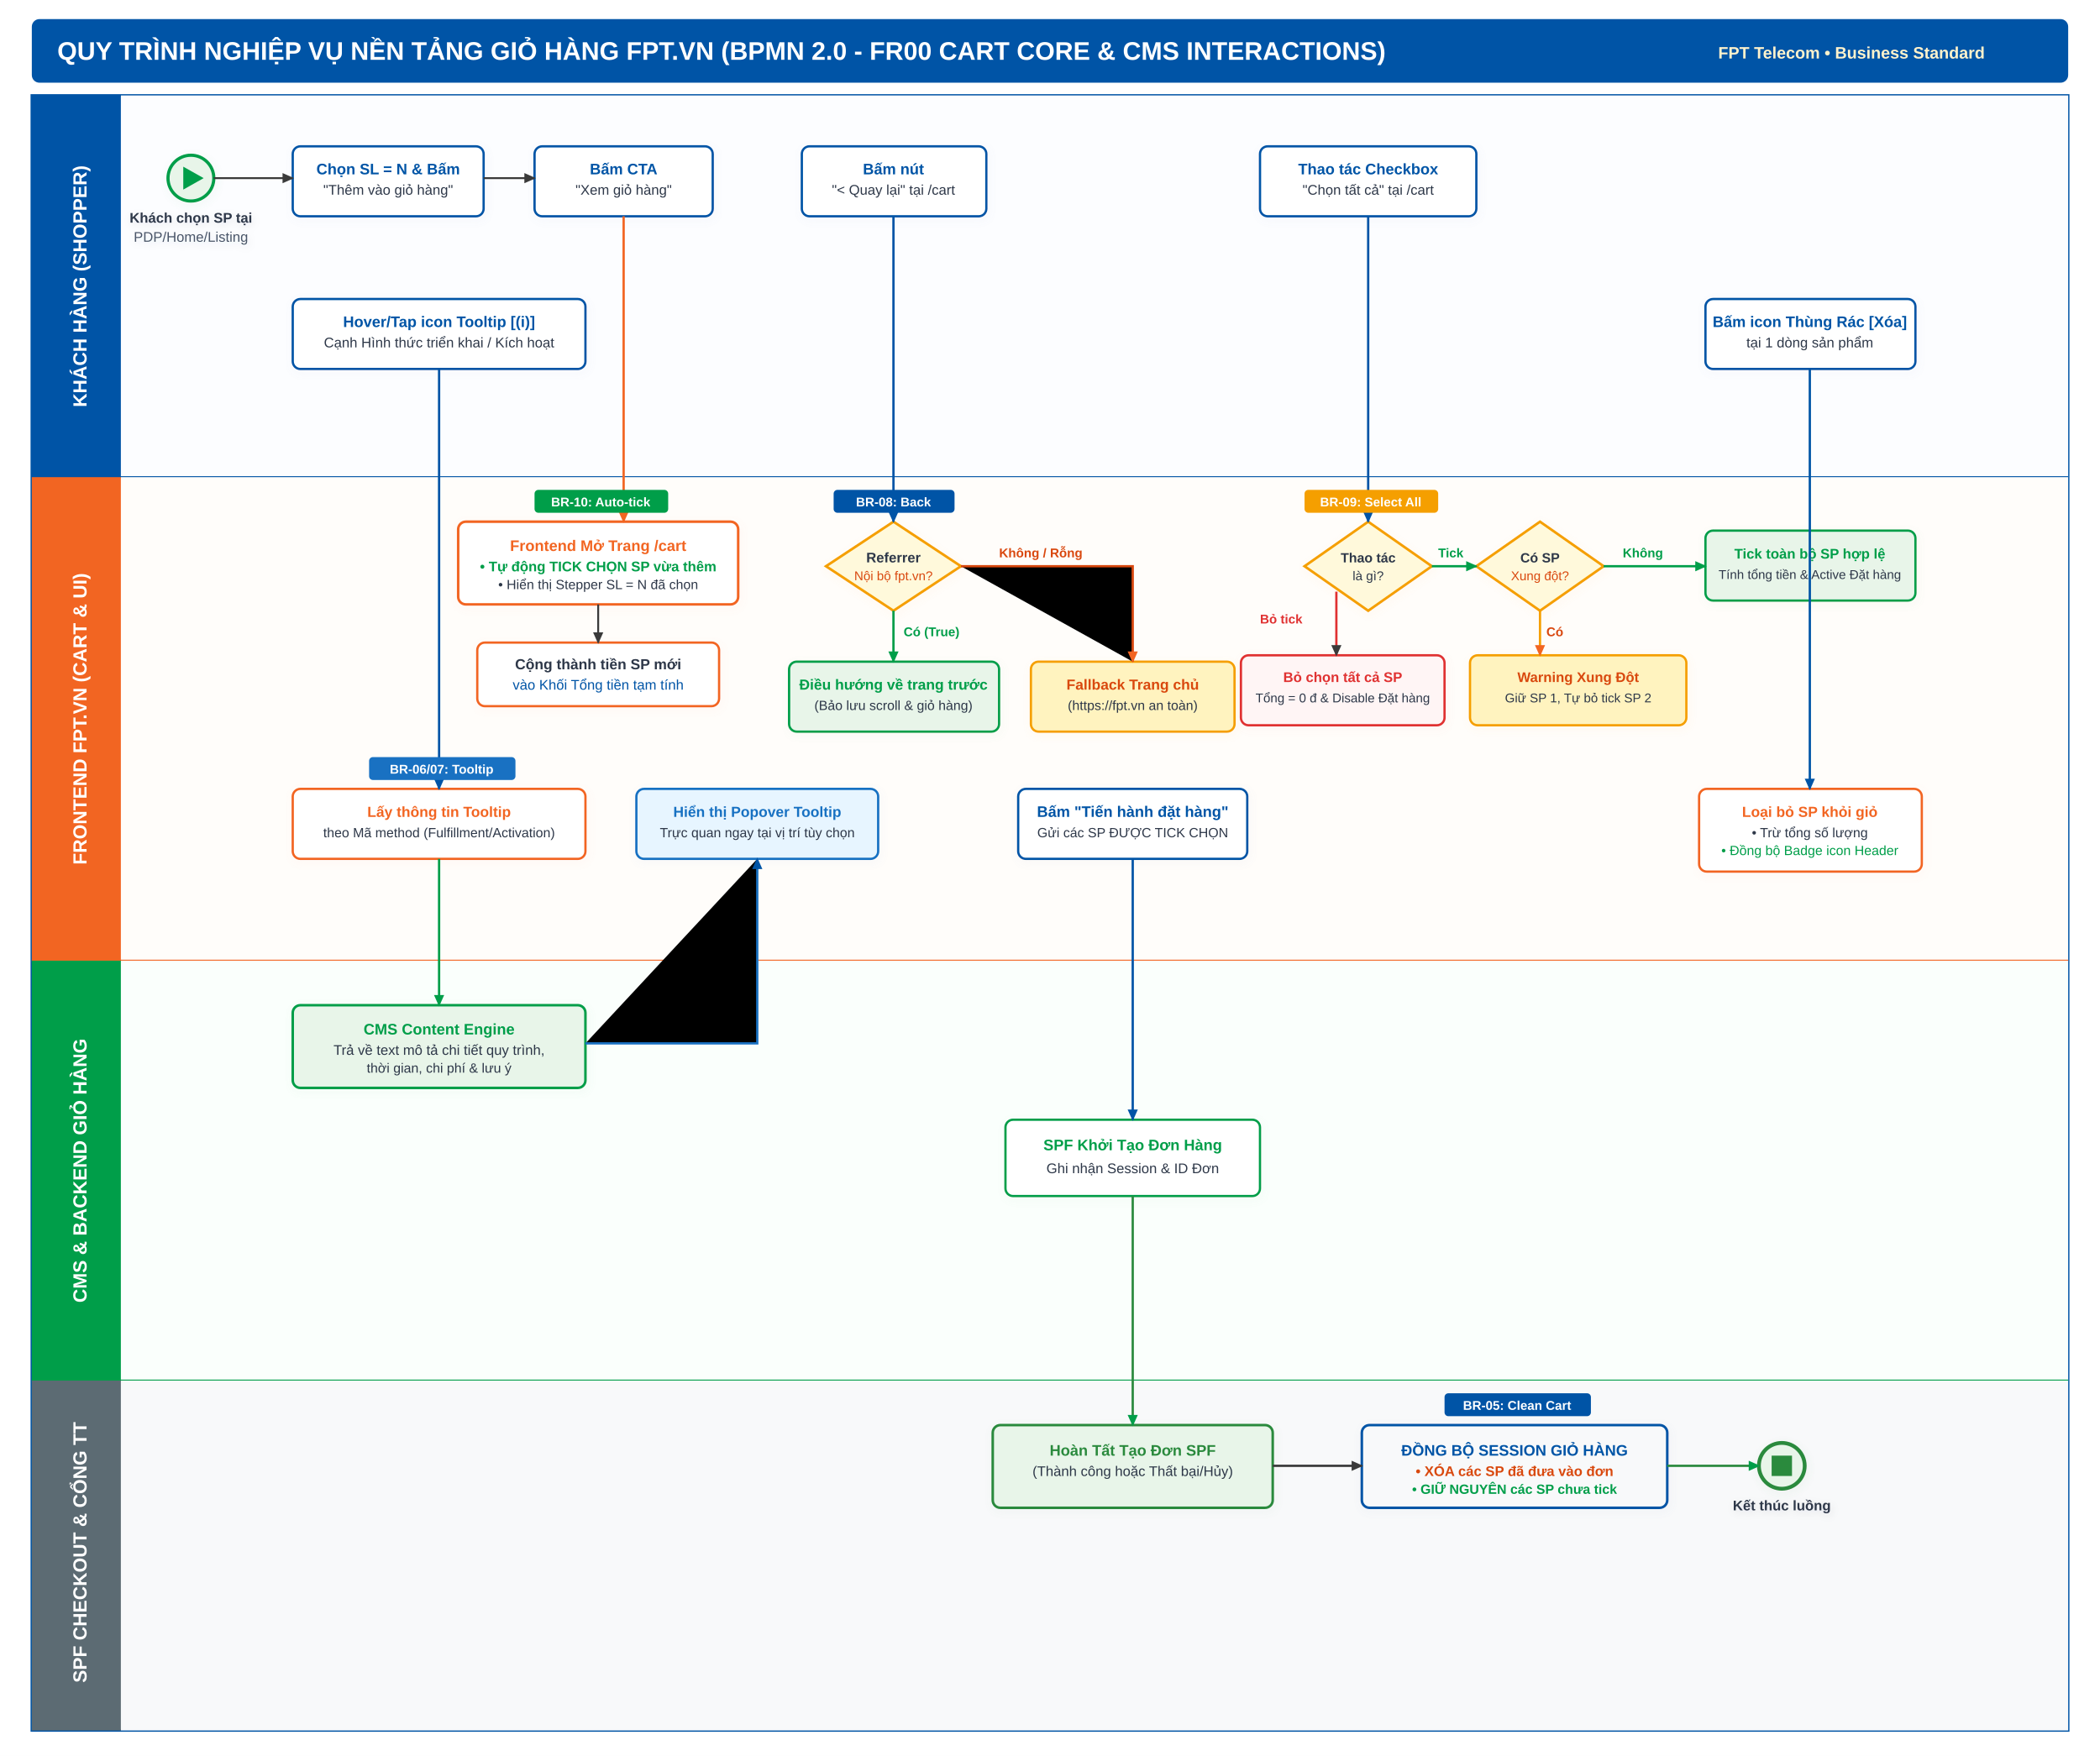
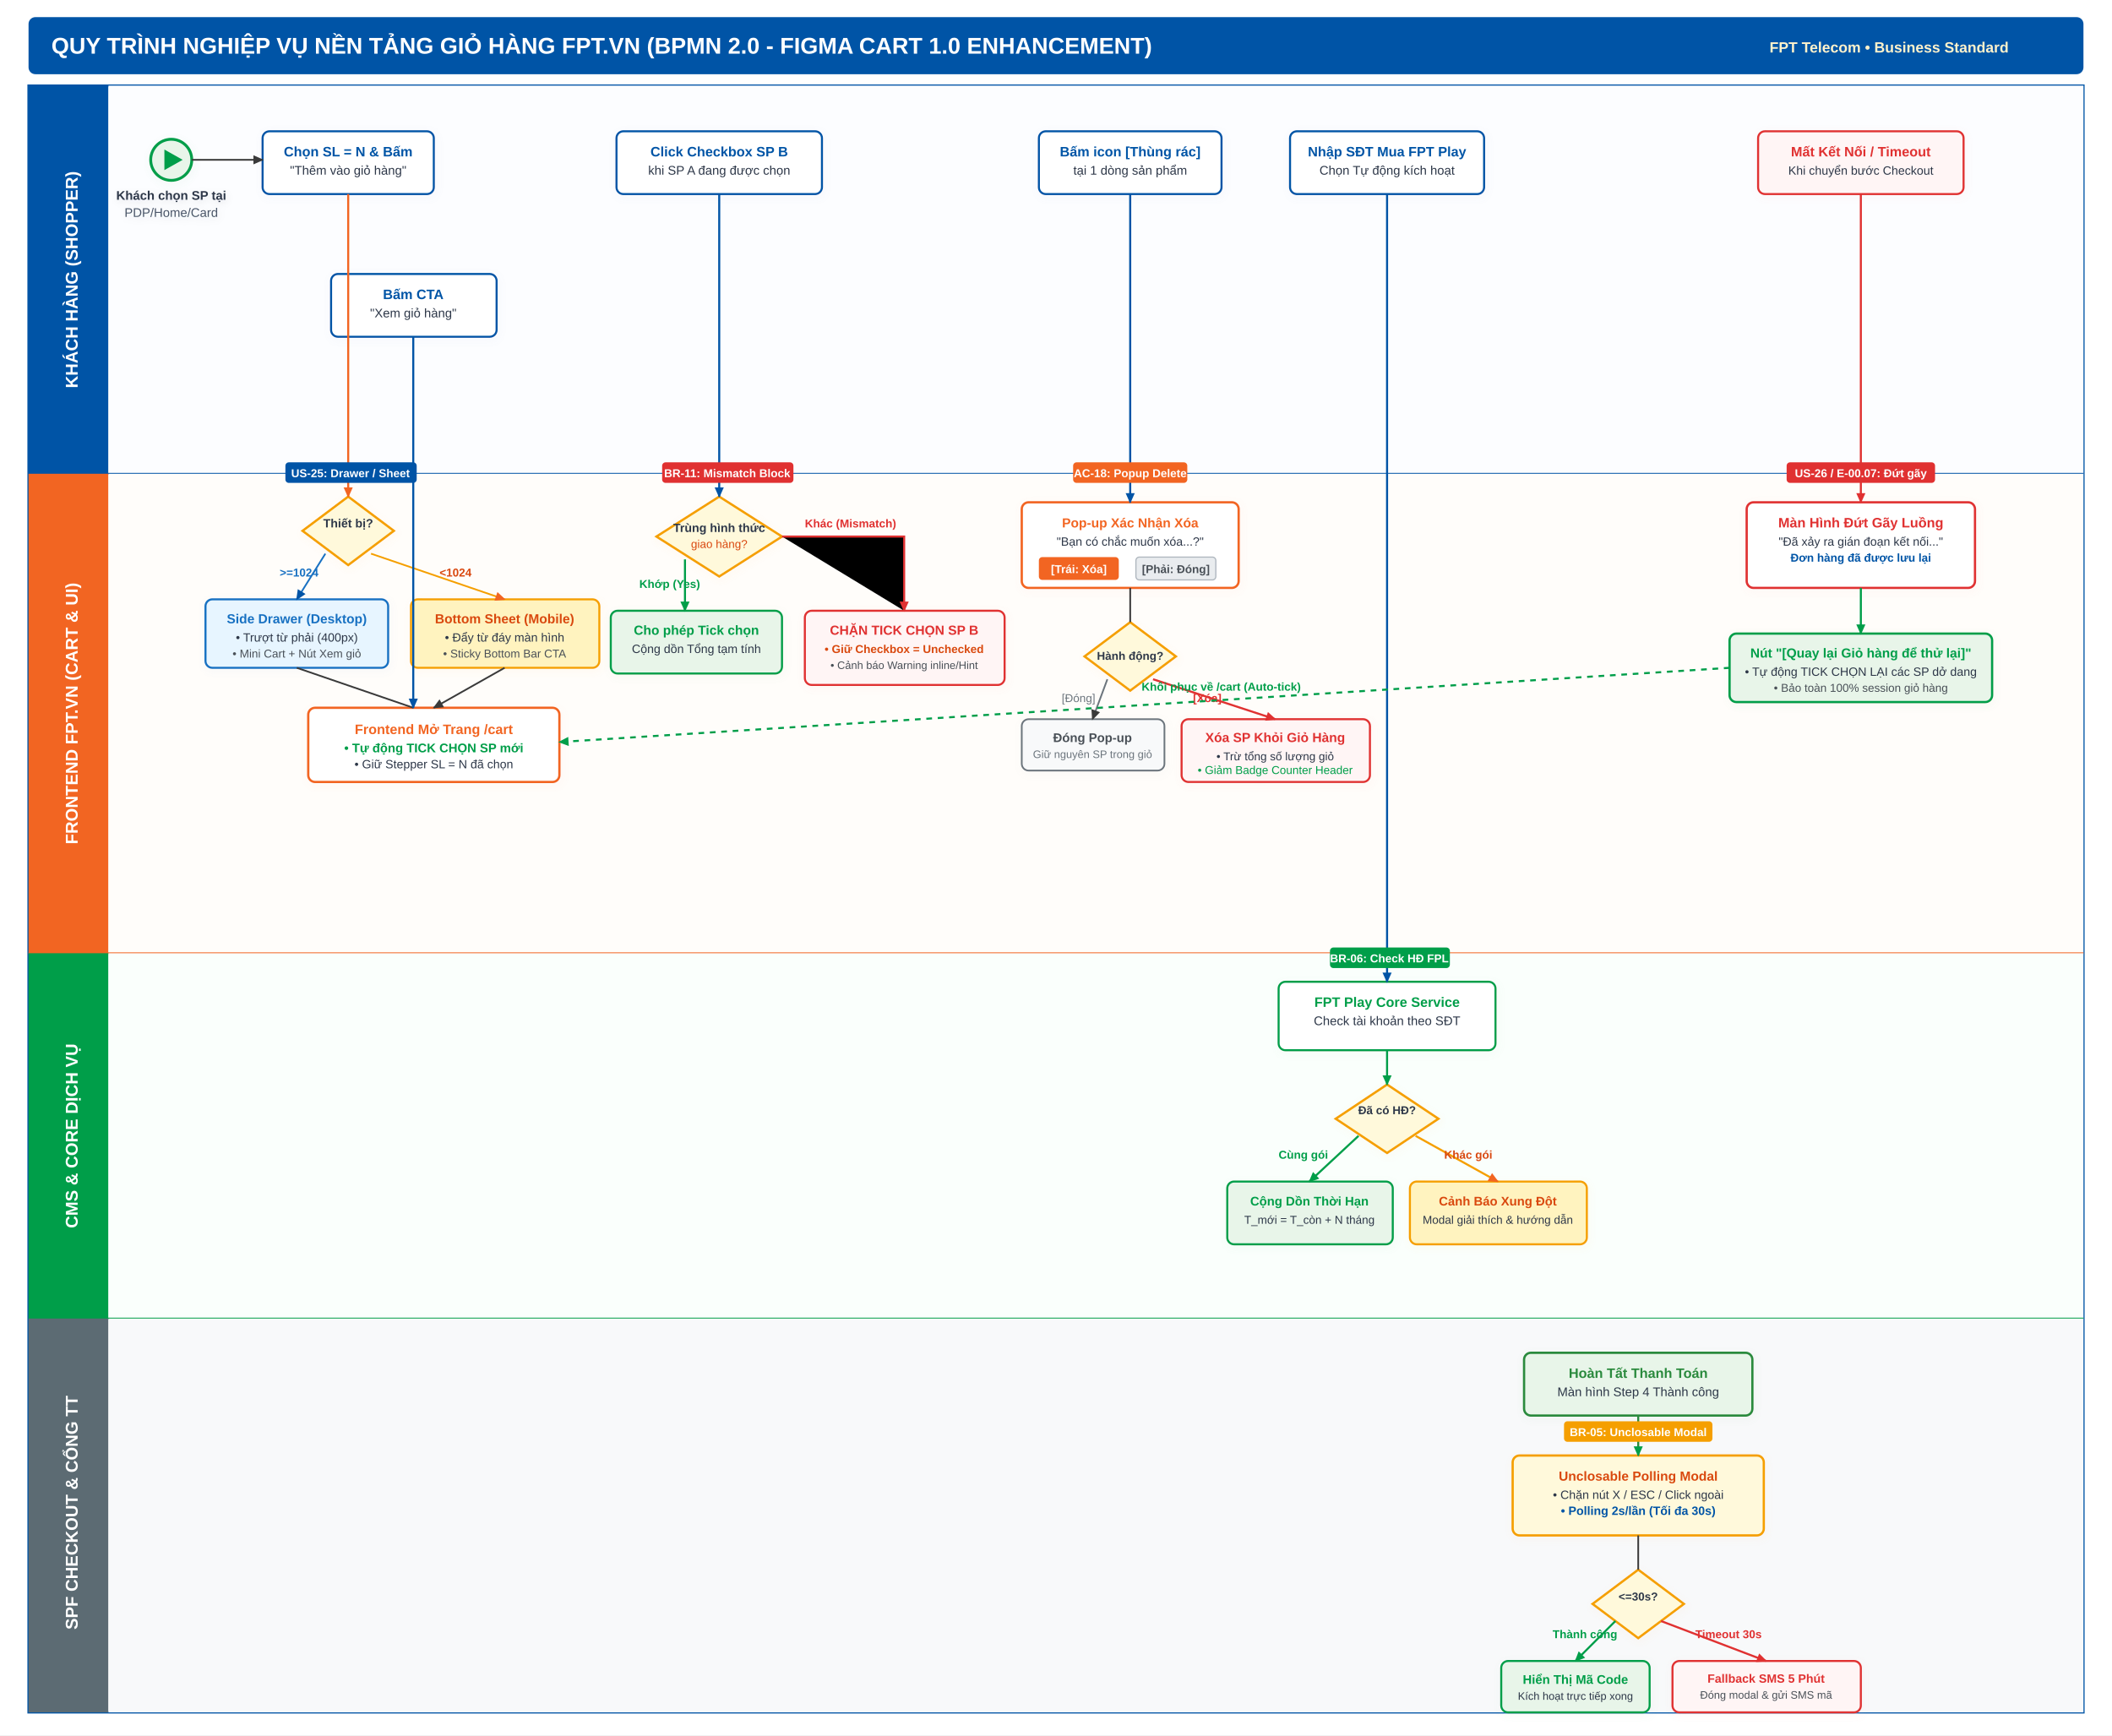
- <svg xmlns="http://www.w3.org/2000/svg" width="1650" height="1380" viewBox="0 0 1650 1380" font-family="'Segoe UI', Arial, Helvetica, sans-serif">
-   <rect width="1650" height="1380" fill="#ffffff" />
+ <svg xmlns="http://www.w3.org/2000/svg" width="1850" height="1520" viewBox="0 0 1850 1520" font-family="'Segoe UI', Arial, Helvetica, sans-serif">
+   <rect width="1850" height="1520" fill="#ffffff" />
  <defs>
    <marker id="arr" markerWidth="10" markerHeight="10" refX="8" refY="4" orient="auto" markerUnits="userSpaceOnUse">
      <path d="M0,0 L9,4 L0,8 Z" fill="#3a3a3a" />
    </marker>
    <marker id="arr-blue" markerWidth="10" markerHeight="10" refX="8" refY="4" orient="auto" markerUnits="userSpaceOnUse">
      <path d="M0,0 L9,4 L0,8 Z" fill="#0054A6" />
    </marker>
    <marker id="arr-orange" markerWidth="10" markerHeight="10" refX="8" refY="4" orient="auto" markerUnits="userSpaceOnUse">
      <path d="M0,0 L9,4 L0,8 Z" fill="#F26522" />
    </marker>
    <marker id="arr-green" markerWidth="10" markerHeight="10" refX="8" refY="4" orient="auto" markerUnits="userSpaceOnUse">
      <path d="M0,0 L9,4 L0,8 Z" fill="#009E49" />
+     </marker>
+     <marker id="arr-red" markerWidth="10" markerHeight="10" refX="8" refY="4" orient="auto" markerUnits="userSpaceOnUse">
+       <path d="M0,0 L9,4 L0,8 Z" fill="#e03131" />
    </marker>
    <filter id="shadow" x="-5%" y="-5%" width="110%" height="115%" filterUnits="userSpaceOnUse">
      <feGaussianBlur stdDeviation="3" result="blur" />
      <feOffset dx="1" dy="2" />
      <feComponentTransfer>
        <feFuncA type="linear" slope="0.1" />
      </feComponentTransfer>
      <feMerge>
        <feMergeNode />
        <feMergeNode in="SourceGraphic" />
      </feMerge>
    </filter>
  </defs>
-   <rect x="25" y="15" width="1600" height="50" rx="6" fill="#0054A6" />
-   <text x="45" y="47" font-size="20" font-weight="bold" fill="#ffffff">QUY TRÌNH NGHIỆP VỤ NỀN TẢNG GIỎ HÀNG FPT.VN (BPMN 2.0 - FR00 CART CORE &amp; CMS INTERACTIONS)</text>
-   <text x="1350" y="46" font-size="13" font-weight="600" fill="#FFF2CC">FPT Telecom • Business Standard</text>
-   <rect x="25" y="75" width="1600" height="1285" fill="#ffffff" stroke="#0054A6" stroke-width="2" />
-   <rect x="25" y="75" width="70" height="300" fill="#0054A6" />
-   <text x="-225" y="68" transform="rotate(-90)" font-size="15" font-weight="bold" fill="#ffffff" text-anchor="middle">KHÁCH HÀNG (SHOPPER)</text>
-   <rect x="95" y="75" width="1530" height="300" fill="#fcfdff" />
-   <line x1="25" y1="375" x2="1625" y2="375" stroke="#0054A6" stroke-width="1.5" />
-   <rect x="25" y="375" width="70" height="380" fill="#F26522" />
-   <text x="-565" y="68" transform="rotate(-90)" font-size="15" font-weight="bold" fill="#ffffff" text-anchor="middle">FRONTEND FPT.VN (CART &amp; UI)</text>
-   <rect x="95" y="375" width="1530" height="380" fill="#fffdfa" />
-   <line x1="25" y1="755" x2="1625" y2="755" stroke="#F26522" stroke-width="1.5" />
-   <rect x="25" y="755" width="70" height="330" fill="#009E49" />
-   <text x="-920" y="68" transform="rotate(-90)" font-size="15" font-weight="bold" fill="#ffffff" text-anchor="middle">CMS &amp; BACKEND GIỎ HÀNG</text>
-   <rect x="95" y="755" width="1530" height="330" fill="#fafffc" />
-   <line x1="25" y1="1085" x2="1625" y2="1085" stroke="#009E49" stroke-width="1.5" />
-   <rect x="25" y="1085" width="70" height="275" fill="#5c6b73" />
-   <text x="-1220" y="68" transform="rotate(-90)" font-size="15" font-weight="bold" fill="#ffffff" text-anchor="middle">SPF CHECKOUT &amp; CỔNG TT</text>
-   <rect x="95" y="1085" width="1530" height="275" fill="#f8f9fa" />
+   <rect x="25" y="15" width="1800" height="50" rx="6" fill="#0054A6" />
+   <text x="45" y="47" font-size="20" font-weight="bold" fill="#ffffff">QUY TRÌNH NGHIỆP VỤ NỀN TẢNG GIỎ HÀNG FPT.VN (BPMN 2.0 - FIGMA CART 1.0 ENHANCEMENT)</text>
+   <text x="1550" y="46" font-size="13" font-weight="600" fill="#FFF2CC">FPT Telecom • Business Standard</text>
+   <rect x="25" y="75" width="1800" height="1425" fill="#ffffff" stroke="#0054A6" stroke-width="2" />
+   <rect x="25" y="75" width="70" height="340" fill="#0054A6" />
+   <text x="-245" y="68" transform="rotate(-90)" font-size="15" font-weight="bold" fill="#ffffff" text-anchor="middle">KHÁCH HÀNG (SHOPPER)</text>
+   <rect x="95" y="75" width="1730" height="340" fill="#fcfdff" />
+   <line x1="25" y1="415" x2="1825" y2="415" stroke="#0054A6" stroke-width="1.5" />
+   <rect x="25" y="415" width="70" height="420" fill="#F26522" />
+   <text x="-625" y="68" transform="rotate(-90)" font-size="15" font-weight="bold" fill="#ffffff" text-anchor="middle">FRONTEND FPT.VN (CART &amp; UI)</text>
+   <rect x="95" y="415" width="1730" height="420" fill="#fffdfa" />
+   <line x1="25" y1="835" x2="1825" y2="835" stroke="#F26522" stroke-width="1.5" />
+   <rect x="25" y="835" width="70" height="320" fill="#009E49" />
+   <text x="-995" y="68" transform="rotate(-90)" font-size="15" font-weight="bold" fill="#ffffff" text-anchor="middle">CMS &amp; CORE DỊCH VỤ</text>
+   <rect x="95" y="835" width="1730" height="320" fill="#fafffc" />
+   <line x1="25" y1="1155" x2="1825" y2="1155" stroke="#009E49" stroke-width="1.5" />
+   <rect x="25" y="1155" width="70" height="345" fill="#5c6b73" />
+   <text x="-1325" y="68" transform="rotate(-90)" font-size="15" font-weight="bold" fill="#ffffff" text-anchor="middle">SPF CHECKOUT &amp; CỔNG TT</text>
+   <rect x="95" y="1155" width="1730" height="345" fill="#f8f9fa" />
  <g filter="url(#shadow)">
    <circle cx="150" cy="140" r="18" fill="#e8f5e9" stroke="#009E49" stroke-width="2.5" />
    <polygon points="144,131 160,140 144,149" fill="#009E49" />
    <text x="150" y="175" font-size="11" font-weight="bold" fill="#2d3748" text-anchor="middle">Khách chọn SP tại</text>
-     <text x="150" y="190" font-size="11" fill="#4a5568" text-anchor="middle">PDP/Home/Listing</text>
+     <text x="150" y="190" font-size="11" fill="#4a5568" text-anchor="middle">PDP/Home/Card</text>
    <rect x="230" y="115" width="150" height="55" rx="6" fill="#ffffff" stroke="#0054A6" stroke-width="1.8" />
    <text x="305" y="137" font-size="12" font-weight="bold" fill="#0054A6" text-anchor="middle">Chọn SL = N &amp; Bấm</text>
    <text x="305" y="153" font-size="11" fill="#2d3748" text-anchor="middle">"Thêm vào giỏ hàng"</text>
-     <rect x="420" y="115" width="140" height="55" rx="6" fill="#ffffff" stroke="#0054A6" stroke-width="1.8" />
-     <text x="490" y="137" font-size="12" font-weight="bold" fill="#0054A6" text-anchor="middle">Bấm CTA</text>
-     <text x="490" y="153" font-size="11" fill="#2d3748" text-anchor="middle">"Xem giỏ hàng"</text>
-     <rect x="360" y="410" width="220" height="65" rx="6" fill="#ffffff" stroke="#F26522" stroke-width="2" />
-     <text x="470" y="433" font-size="12" font-weight="bold" fill="#F26522" text-anchor="middle">Frontend Mở Trang /cart</text>
-     <text x="470" y="449" font-size="11" font-weight="bold" fill="#009E49" text-anchor="middle">• Tự động TICK CHỌN SP vừa thêm</text>
-     <text x="470" y="463" font-size="10.5" fill="#2d3748" text-anchor="middle">• Hiển thị Stepper SL = N đã chọn</text>
-     <rect x="375" y="505" width="190" height="50" rx="6" fill="#ffffff" stroke="#F26522" stroke-width="1.8" />
-     <text x="470" y="526" font-size="11.5" font-weight="bold" fill="#2d3748" text-anchor="middle">Cộng thành tiền SP mới</text>
-     <text x="470" y="542" font-size="11" fill="#0054A6" text-anchor="middle">vào Khối Tổng tiền tạm tính</text>
+     <polygon points="305,435 345,465 305,495 265,465" fill="#fff9db" stroke="#f59f00" stroke-width="2" />
+     <text x="305" y="462" font-size="10.5" font-weight="bold" fill="#2d3748" text-anchor="middle">Thiết bị?</text>
+     <rect x="180" y="525" width="160" height="60" rx="6" fill="#e7f5ff" stroke="#1971c2" stroke-width="1.8" />
+     <text x="260" y="546" font-size="11.5" font-weight="bold" fill="#1971c2" text-anchor="middle">Side Drawer (Desktop)</text>
+     <text x="260" y="562" font-size="10.5" fill="#2d3748" text-anchor="middle">• Trượt từ phải (400px)</text>
+     <text x="260" y="576" font-size="10" fill="#495057" text-anchor="middle">• Mini Cart + Nút Xem giỏ</text>
+     <rect x="360" y="525" width="165" height="60" rx="6" fill="#fff3bf" stroke="#f59f00" stroke-width="1.8" />
+     <text x="442" y="546" font-size="11.5" font-weight="bold" fill="#d9480f" text-anchor="middle">Bottom Sheet (Mobile)</text>
+     <text x="442" y="562" font-size="10.5" fill="#2d3748" text-anchor="middle">• Đẩy từ đáy màn hình</text>
+     <text x="442" y="576" font-size="10" fill="#495057" text-anchor="middle">• Sticky Bottom Bar CTA</text>
+     <rect x="290" y="240" width="145" height="55" rx="6" fill="#ffffff" stroke="#0054A6" stroke-width="1.8" />
+     <text x="362" y="262" font-size="12" font-weight="bold" fill="#0054A6" text-anchor="middle">Bấm CTA</text>
+     <text x="362" y="278" font-size="11" fill="#2d3748" text-anchor="middle">"Xem giỏ hàng"</text>
+     <rect x="270" y="620" width="220" height="65" rx="6" fill="#ffffff" stroke="#F26522" stroke-width="2" />
+     <text x="380" y="643" font-size="12" font-weight="bold" fill="#F26522" text-anchor="middle">Frontend Mở Trang /cart</text>
+     <text x="380" y="659" font-size="11" font-weight="bold" fill="#009E49" text-anchor="middle">• Tự động TICK CHỌN SP mới</text>
+     <text x="380" y="673" font-size="10.5" fill="#2d3748" text-anchor="middle">• Giữ Stepper SL = N đã chọn</text>
  </g>
  <path d="M168,140 L230,140" stroke="#3a3a3a" stroke-width="1.5" marker-end="url(#arr)" />
-   <path d="M380,140 L420,140" stroke="#3a3a3a" stroke-width="1.5" marker-end="url(#arr)" />
-   <path d="M490,170 L490,410" stroke="#F26522" stroke-width="1.8" marker-end="url(#arr-orange)" />
-   <path d="M470,475 L470,505" stroke="#3a3a3a" stroke-width="1.5" marker-end="url(#arr)" />
-   <g filter="url(#shadow)">
-     <rect x="630" y="115" width="145" height="55" rx="6" fill="#ffffff" stroke="#0054A6" stroke-width="1.8" />
-     <text x="702" y="137" font-size="12" font-weight="bold" fill="#0054A6" text-anchor="middle">Bấm nút</text>
-     <text x="702" y="153" font-size="11" fill="#2d3748" text-anchor="middle">"&lt; Quay lại" tại /cart</text>
-     <polygon points="702,410 755,445 702,480 649,445" fill="#fff9db" stroke="#f59f00" stroke-width="2" />
-     <text x="702" y="442" font-size="11" font-weight="bold" fill="#2d3748" text-anchor="middle">Referrer</text>
-     <text x="702" y="456" font-size="10" fill="#d9480f" text-anchor="middle">Nội bộ fpt.vn?</text>
-     <rect x="620" y="520" width="165" height="55" rx="6" fill="#e8f5e9" stroke="#009E49" stroke-width="1.8" />
-     <text x="702" y="542" font-size="11.5" font-weight="bold" fill="#009E49" text-anchor="middle">Điều hướng về trang trước</text>
-     <text x="702" y="558" font-size="10.5" fill="#2d3748" text-anchor="middle">(Bảo lưu scroll &amp; giỏ hàng)</text>
-     <rect x="810" y="520" width="160" height="55" rx="6" fill="#fff3bf" stroke="#f59f00" stroke-width="1.8" />
-     <text x="890" y="542" font-size="11.5" font-weight="bold" fill="#d9480f" text-anchor="middle">Fallback Trang chủ</text>
-     <text x="890" y="558" font-size="10.5" fill="#2d3748" text-anchor="middle">(https://fpt.vn an toàn)</text>
-   </g>
-   <path d="M702,170 L702,410" stroke="#0054A6" stroke-width="1.8" marker-end="url(#arr-blue)" />
-   <path d="M702,480 L702,520" stroke="#009E49" stroke-width="1.8" marker-end="url(#arr-green)" />
-   <text x="710" y="500" font-size="10" font-weight="bold" fill="#009E49">Có (True)</text>
-   <path d="M755,445 L890,445 L890,520" stroke="#d9480f" stroke-width="1.8" marker-end="url(#arr-orange)" />
-   <text x="785" y="438" font-size="10" font-weight="bold" fill="#d9480f">Không / Rỗng</text>
-   <g filter="url(#shadow)">
-     <rect x="990" y="115" width="170" height="55" rx="6" fill="#ffffff" stroke="#0054A6" stroke-width="1.8" />
-     <text x="1075" y="137" font-size="12" font-weight="bold" fill="#0054A6" text-anchor="middle">Thao tác Checkbox</text>
-     <text x="1075" y="153" font-size="11" fill="#2d3748" text-anchor="middle">"Chọn tất cả" tại /cart</text>
-     <polygon points="1075,410 1125,445 1075,480 1025,445" fill="#fff9db" stroke="#f59f00" stroke-width="2" />
-     <text x="1075" y="442" font-size="10.5" font-weight="bold" fill="#2d3748" text-anchor="middle">Thao tác</text>
-     <text x="1075" y="456" font-size="10" fill="#2d3748" text-anchor="middle">là gì?</text>
-     <rect x="975" y="515" width="160" height="55" rx="6" fill="#fff5f5" stroke="#e03131" stroke-width="1.8" />
-     <text x="1055" y="536" font-size="11" font-weight="bold" fill="#e03131" text-anchor="middle">Bỏ chọn tất cả SP</text>
-     <text x="1055" y="552" font-size="10" fill="#2d3748" text-anchor="middle">Tổng = 0 đ &amp; Disable Đặt hàng</text>
-     <polygon points="1210,410 1260,445 1210,480 1160,445" fill="#fff9db" stroke="#f59f00" stroke-width="2" />
-     <text x="1210" y="442" font-size="10.5" font-weight="bold" fill="#2d3748" text-anchor="middle">Có SP</text>
-     <text x="1210" y="456" font-size="10" fill="#d9480f" text-anchor="middle">Xung đột?</text>
-     <rect x="1155" y="515" width="170" height="55" rx="6" fill="#fff3bf" stroke="#f59f00" stroke-width="1.8" />
-     <text x="1240" y="536" font-size="11" font-weight="bold" fill="#d9480f" text-anchor="middle">Warning Xung Đột</text>
-     <text x="1240" y="552" font-size="10" fill="#2d3748" text-anchor="middle">Giữ SP 1, Tự bỏ tick SP 2</text>
-     <rect x="1340" y="417" width="165" height="55" rx="6" fill="#e8f5e9" stroke="#009E49" stroke-width="1.8" />
-     <text x="1422" y="439" font-size="11" font-weight="bold" fill="#009E49" text-anchor="middle">Tick toàn bộ SP hợp lệ</text>
-     <text x="1422" y="455" font-size="10" fill="#2d3748" text-anchor="middle">Tính tổng tiền &amp; Active Đặt hàng</text>
-   </g>
-   <path d="M1075,170 L1075,410" stroke="#0054A6" stroke-width="1.8" marker-end="url(#arr-blue)" />
-   <path d="M1050,465 L1050,515" stroke="#e03131" stroke-width="1.8" marker-end="url(#arr)" />
-   <text x="990" y="490" font-size="10" font-weight="bold" fill="#e03131">Bỏ tick</text>
-   <path d="M1125,445 L1160,445" stroke="#009E49" stroke-width="1.8" marker-end="url(#arr-green)" />
-   <text x="1130" y="438" font-size="10" font-weight="bold" fill="#009E49">Tick</text>
-   <path d="M1210,480 L1210,515" stroke="#f59f00" stroke-width="1.8" marker-end="url(#arr-orange)" />
-   <text x="1215" y="500" font-size="10" font-weight="bold" fill="#d9480f">Có</text>
-   <path d="M1260,445 L1340,445" stroke="#009E49" stroke-width="1.8" marker-end="url(#arr-green)" />
-   <text x="1275" y="438" font-size="10" font-weight="bold" fill="#009E49">Không</text>
-   <g filter="url(#shadow)">
-     <rect x="230" y="235" width="230" height="55" rx="6" fill="#ffffff" stroke="#0054A6" stroke-width="1.8" />
-     <text x="345" y="257" font-size="12" font-weight="bold" fill="#0054A6" text-anchor="middle">Hover/Tap icon Tooltip [(i)]</text>
-     <text x="345" y="273" font-size="11" fill="#2d3748" text-anchor="middle">Cạnh Hình thức triển khai / Kích hoạt</text>
-     <rect x="230" y="620" width="230" height="55" rx="6" fill="#ffffff" stroke="#F26522" stroke-width="1.8" />
-     <text x="345" y="642" font-size="11.5" font-weight="bold" fill="#F26522" text-anchor="middle">Lấy thông tin Tooltip</text>
-     <text x="345" y="658" font-size="10.5" fill="#2d3748" text-anchor="middle">theo Mã method (Fulfillment/Activation)</text>
-     <rect x="230" y="790" width="230" height="65" rx="6" fill="#e8f5e9" stroke="#009E49" stroke-width="2" />
-     <text x="345" y="813" font-size="12" font-weight="bold" fill="#009E49" text-anchor="middle">CMS Content Engine</text>
-     <text x="345" y="829" font-size="11" fill="#2d3748" text-anchor="middle">Trả về text mô tả chi tiết quy trình,</text>
-     <text x="345" y="843" font-size="10.5" fill="#2d3748" text-anchor="middle">thời gian, chi phí &amp; lưu ý</text>
-     <rect x="500" y="620" width="190" height="55" rx="6" fill="#e7f5ff" stroke="#1971c2" stroke-width="1.8" />
-     <text x="595" y="642" font-size="11.5" font-weight="bold" fill="#1971c2" text-anchor="middle">Hiển thị Popover Tooltip</text>
-     <text x="595" y="658" font-size="10.5" fill="#2d3748" text-anchor="middle">Trực quan ngay tại vị trí tùy chọn</text>
-   </g>
-   <path d="M345,290 L345,620" stroke="#0054A6" stroke-width="1.8" marker-end="url(#arr-blue)" />
-   <path d="M345,675 L345,790" stroke="#009E49" stroke-width="1.8" marker-end="url(#arr-green)" />
-   <path d="M460,820 L595,820 L595,675" stroke="#1971c2" stroke-width="1.8" marker-end="url(#arr-blue)" />
-   <g filter="url(#shadow)">
-     <rect x="1340" y="235" width="165" height="55" rx="6" fill="#ffffff" stroke="#0054A6" stroke-width="1.8" />
-     <text x="1422" y="257" font-size="12" font-weight="bold" fill="#0054A6" text-anchor="middle">Bấm icon Thùng Rác [Xóa]</text>
-     <text x="1422" y="273" font-size="11" fill="#2d3748" text-anchor="middle">tại 1 dòng sản phẩm</text>
-     <rect x="1335" y="620" width="175" height="65" rx="6" fill="#ffffff" stroke="#F26522" stroke-width="1.8" />
-     <text x="1422" y="642" font-size="11.5" font-weight="bold" fill="#F26522" text-anchor="middle">Loại bỏ SP khỏi giỏ</text>
-     <text x="1422" y="658" font-size="10.5" fill="#2d3748" text-anchor="middle">• Trừ tổng số lượng</text>
-     <text x="1422" y="672" font-size="10.5" fill="#009E49" text-anchor="middle">• Đồng bộ Badge icon Header</text>
-     <rect x="800" y="620" width="180" height="55" rx="6" fill="#ffffff" stroke="#0054A6" stroke-width="1.8" />
-     <text x="890" y="642" font-size="12" font-weight="bold" fill="#0054A6" text-anchor="middle">Bấm "Tiến hành đặt hàng"</text>
-     <text x="890" y="658" font-size="10.5" fill="#2d3748" text-anchor="middle">Gửi các SP ĐƯỢC TICK CHỌN</text>
-     <rect x="790" y="880" width="200" height="60" rx="6" fill="#ffffff" stroke="#009E49" stroke-width="1.8" />
-     <text x="890" y="904" font-size="12" font-weight="bold" fill="#009E49" text-anchor="middle">SPF Khởi Tạo Đơn Hàng</text>
-     <text x="890" y="922" font-size="11" fill="#2d3748" text-anchor="middle">Ghi nhận Session &amp; ID Đơn</text>
-     <rect x="780" y="1120" width="220" height="65" rx="6" fill="#e8f5e9" stroke="#2b8a3e" stroke-width="2" />
-     <text x="890" y="1144" font-size="12" font-weight="bold" fill="#2b8a3e" text-anchor="middle">Hoàn Tất Tạo Đơn SPF</text>
-     <text x="890" y="1160" font-size="11" fill="#2d3748" text-anchor="middle">(Thành công hoặc Thất bại/Hủy)</text>
-     <rect x="1070" y="1120" width="240" height="65" rx="6" fill="#f8f9fa" stroke="#0054A6" stroke-width="2" />
-     <text x="1190" y="1144" font-size="12" font-weight="bold" fill="#0054A6" text-anchor="middle">ĐỒNG BỘ SESSION GIỎ HÀNG</text>
-     <text x="1190" y="1160" font-size="11" font-weight="bold" fill="#d9480f" text-anchor="middle">• XÓA các SP đã đưa vào đơn</text>
-     <text x="1190" y="1174" font-size="10.5" font-weight="bold" fill="#009E49" text-anchor="middle">• GIỮ NGUYÊN các SP chưa tick</text>
-     <circle cx="1400" cy="1152" r="18" fill="#e8f5e9" stroke="#2b8a3e" stroke-width="3" />
-     <rect x="1392" y="1144" width="16" height="16" fill="#2b8a3e" />
-     <text x="1400" y="1187" font-size="11" font-weight="bold" fill="#2d3748" text-anchor="middle">Kết thúc luồng</text>
-   </g>
-   <path d="M1422,290 L1422,620" stroke="#0054A6" stroke-width="1.8" marker-end="url(#arr-blue)" />
-   <path d="M890,675 L890,880" stroke="#0054A6" stroke-width="1.8" marker-end="url(#arr-blue)" />
-   <path d="M890,940 L890,1120" stroke="#2b8a3e" stroke-width="1.8" marker-end="url(#arr-green)" />
-   <path d="M1000,1152 L1070,1152" stroke="#3a3a3a" stroke-width="1.8" marker-end="url(#arr)" />
-   <path d="M1310,1152 L1382,1152" stroke="#2b8a3e" stroke-width="1.8" marker-end="url(#arr-green)" />
+   <path d="M305,170 L305,435" stroke="#F26522" stroke-width="1.8" marker-end="url(#arr-orange)" />
+   <path d="M285,485 L260,525" stroke="#1971c2" stroke-width="1.5" marker-end="url(#arr-blue)" />
+   <text x="245" y="505" font-size="10" font-weight="bold" fill="#1971c2">&gt;=1024</text>
+   <path d="M325,485 L442,525" stroke="#f59f00" stroke-width="1.5" marker-end="url(#arr-orange)" />
+   <text x="385" y="505" font-size="10" font-weight="bold" fill="#d9480f">&lt;1024</text>
+   <path d="M260,585 L362,620" stroke="#3a3a3a" stroke-width="1.5" />
+   <path d="M442,585 L380,620" stroke="#3a3a3a" stroke-width="1.5" marker-end="url(#arr)" />
+   <path d="M362,295 L362,620" stroke="#0054A6" stroke-width="1.8" marker-end="url(#arr-blue)" />
+   <g filter="url(#shadow)">
+     <rect x="540" y="115" width="180" height="55" rx="6" fill="#ffffff" stroke="#0054A6" stroke-width="1.8" />
+     <text x="630" y="137" font-size="12" font-weight="bold" fill="#0054A6" text-anchor="middle">Click Checkbox SP B</text>
+     <text x="630" y="153" font-size="11" fill="#2d3748" text-anchor="middle">khi SP A đang được chọn</text>
+     <polygon points="630,435 685,470 630,505 575,470" fill="#fff9db" stroke="#f59f00" stroke-width="2" />
+     <text x="630" y="466" font-size="10.5" font-weight="bold" fill="#2d3748" text-anchor="middle">Trùng hình thức</text>
+     <text x="630" y="480" font-size="10" fill="#d9480f" text-anchor="middle">giao hàng?</text>
+     <rect x="535" y="535" width="150" height="55" rx="6" fill="#e8f5e9" stroke="#009E49" stroke-width="1.8" />
+     <text x="610" y="556" font-size="11.5" font-weight="bold" fill="#009E49" text-anchor="middle">Cho phép Tick chọn</text>
+     <text x="610" y="572" font-size="10.5" fill="#2d3748" text-anchor="middle">Cộng dồn Tổng tạm tính</text>
+     <rect x="705" y="535" width="175" height="65" rx="6" fill="#fff5f5" stroke="#e03131" stroke-width="1.8" />
+     <text x="792" y="556" font-size="11.5" font-weight="bold" fill="#e03131" text-anchor="middle">CHẶN TICK CHỌN SP B</text>
+     <text x="792" y="572" font-size="10" font-weight="bold" fill="#d9480f" text-anchor="middle">• Giữ Checkbox = Unchecked</text>
+     <text x="792" y="586" font-size="9.5" fill="#495057" text-anchor="middle">• Cảnh báo Warning inline/Hint</text>
+   </g>
+   <path d="M630,170 L630,435" stroke="#0054A6" stroke-width="1.8" marker-end="url(#arr-blue)" />
+   <path d="M600,490 L600,535" stroke="#009E49" stroke-width="1.8" marker-end="url(#arr-green)" />
+   <text x="560" y="515" font-size="10" font-weight="bold" fill="#009E49">Khớp (Yes)</text>
+   <path d="M685,470 L792,470 L792,535" stroke="#e03131" stroke-width="1.8" marker-end="url(#arr-red)" />
+   <text x="705" y="462" font-size="10" font-weight="bold" fill="#e03131">Khác (Mismatch)</text>
+   <g filter="url(#shadow)">
+     <rect x="910" y="115" width="160" height="55" rx="6" fill="#ffffff" stroke="#0054A6" stroke-width="1.8" />
+     <text x="990" y="137" font-size="12" font-weight="bold" fill="#0054A6" text-anchor="middle">Bấm icon [Thùng rác]</text>
+     <text x="990" y="153" font-size="11" fill="#2d3748" text-anchor="middle">tại 1 dòng sản phẩm</text>
+     <rect x="895" y="440" width="190" height="75" rx="6" fill="#ffffff" stroke="#F26522" stroke-width="2" />
+     <text x="990" y="462" font-size="11.5" font-weight="bold" fill="#F26522" text-anchor="middle">Pop-up Xác Nhận Xóa</text>
+     <text x="990" y="478" font-size="10.5" fill="#2d3748" text-anchor="middle">"Bạn có chắc muốn xóa...?"</text>
+     <rect x="910" y="488" width="70" height="20" rx="3" fill="#F26522" />
+     <text x="945" y="502" font-size="10" font-weight="bold" fill="#ffffff" text-anchor="middle">[Trái: Xóa]</text>
+     <rect x="995" y="488" width="70" height="20" rx="3" fill="#e9ecef" stroke="#adb5bd" />
+     <text x="1030" y="502" font-size="10" font-weight="bold" fill="#495057" text-anchor="middle">[Phải: Đóng]</text>
+     <polygon points="990,545 1030,575 990,605 950,575" fill="#fff9db" stroke="#f59f00" stroke-width="2" />
+     <text x="990" y="578" font-size="10" font-weight="bold" fill="#2d3748" text-anchor="middle">Hành động?</text>
+     <rect x="895" y="630" width="125" height="45" rx="6" fill="#f8f9fa" stroke="#6c757d" stroke-width="1.5" />
+     <text x="957" y="650" font-size="11" font-weight="bold" fill="#495057" text-anchor="middle">Đóng Pop-up</text>
+     <text x="957" y="664" font-size="9.5" fill="#6c757d" text-anchor="middle">Giữ nguyên SP trong giỏ</text>
+     <rect x="1035" y="630" width="165" height="55" rx="6" fill="#fff5f5" stroke="#e03131" stroke-width="1.8" />
+     <text x="1117" y="650" font-size="11.5" font-weight="bold" fill="#e03131" text-anchor="middle">Xóa SP Khỏi Giỏ Hàng</text>
+     <text x="1117" y="666" font-size="10" fill="#2d3748" text-anchor="middle">• Trừ tổng số lượng giỏ</text>
+     <text x="1117" y="678" font-size="10" fill="#009E49" text-anchor="middle">• Giảm Badge Counter Header</text>
+   </g>
+   <path d="M990,170 L990,440" stroke="#0054A6" stroke-width="1.8" marker-end="url(#arr-blue)" />
+   <path d="M990,515 L990,545" stroke="#3a3a3a" stroke-width="1.5" />
+   <path d="M970,595 L957,630" stroke="#6c757d" stroke-width="1.5" marker-end="url(#arr)" />
+   <text x="930" y="615" font-size="10" fill="#6c757d">[Đóng]</text>
+   <path d="M1010,595 L1117,630" stroke="#e03131" stroke-width="1.8" marker-end="url(#arr-red)" />
+   <text x="1045" y="615" font-size="10" font-weight="bold" fill="#e03131">[Xóa]</text>
+   <g filter="url(#shadow)">
+     <rect x="1130" y="115" width="170" height="55" rx="6" fill="#ffffff" stroke="#0054A6" stroke-width="1.8" />
+     <text x="1215" y="137" font-size="12" font-weight="bold" fill="#0054A6" text-anchor="middle">Nhập SĐT Mua FPT Play</text>
+     <text x="1215" y="153" font-size="11" fill="#2d3748" text-anchor="middle">Chọn Tự động kích hoạt</text>
+     <rect x="1120" y="860" width="190" height="60" rx="6" fill="#ffffff" stroke="#009E49" stroke-width="1.8" />
+     <text x="1215" y="882" font-size="12" font-weight="bold" fill="#009E49" text-anchor="middle">FPT Play Core Service</text>
+     <text x="1215" y="898" font-size="11" fill="#2d3748" text-anchor="middle">Check tài khoản theo SĐT</text>
+     <polygon points="1215,950 1260,980 1215,1010 1170,980" fill="#fff9db" stroke="#f59f00" stroke-width="2" />
+     <text x="1215" y="976" font-size="10" font-weight="bold" fill="#2d3748" text-anchor="middle">Đã có HĐ?</text>
+     <rect x="1075" y="1035" width="145" height="55" rx="6" fill="#e8f5e9" stroke="#009E49" stroke-width="1.8" />
+     <text x="1147" y="1056" font-size="11" font-weight="bold" fill="#009E49" text-anchor="middle">Cộng Dồn Thời Hạn</text>
+     <text x="1147" y="1072" font-size="10" fill="#2d3748" text-anchor="middle">T_mới = T_còn + N tháng</text>
+     <rect x="1235" y="1035" width="155" height="55" rx="6" fill="#fff3bf" stroke="#f59f00" stroke-width="1.8" />
+     <text x="1312" y="1056" font-size="11" font-weight="bold" fill="#d9480f" text-anchor="middle">Cảnh Báo Xung Đột</text>
+     <text x="1312" y="1072" font-size="10" fill="#2d3748" text-anchor="middle">Modal giải thích &amp; hướng dẫn</text>
+   </g>
+   <path d="M1215,170 L1215,860" stroke="#0054A6" stroke-width="1.8" marker-end="url(#arr-blue)" />
+   <path d="M1215,920 L1215,950" stroke="#009E49" stroke-width="1.8" marker-end="url(#arr-green)" />
+   <path d="M1190,995 L1147,1035" stroke="#009E49" stroke-width="1.8" marker-end="url(#arr-green)" />
+   <text x="1120" y="1015" font-size="10" font-weight="bold" fill="#009E49">Cùng gói</text>
+   <path d="M1240,995 L1312,1035" stroke="#f59f00" stroke-width="1.8" marker-end="url(#arr-orange)" />
+   <text x="1265" y="1015" font-size="10" font-weight="bold" fill="#d9480f">Khác gói</text>
+   <g filter="url(#shadow)">
+     <rect x="1335" y="1185" width="200" height="55" rx="6" fill="#e8f5e9" stroke="#2b8a3e" stroke-width="2" />
+     <text x="1435" y="1207" font-size="12" font-weight="bold" fill="#2b8a3e" text-anchor="middle">Hoàn Tất Thanh Toán</text>
+     <text x="1435" y="1223" font-size="11" fill="#2d3748" text-anchor="middle">Màn hình Step 4 Thành công</text>
+     <rect x="1325" y="1275" width="220" height="70" rx="6" fill="#fff9db" stroke="#f59f00" stroke-width="2" />
+     <text x="1435" y="1297" font-size="11.5" font-weight="bold" fill="#d9480f" text-anchor="middle">Unclosable Polling Modal</text>
+     <text x="1435" y="1313" font-size="10.5" fill="#2d3748" text-anchor="middle">• Chặn nút X / ESC / Click ngoài</text>
+     <text x="1435" y="1327" font-size="10.5" font-weight="bold" fill="#0054A6" text-anchor="middle">• Polling 2s/lần (Tối đa 30s)</text>
+     <polygon points="1435,1375 1475,1405 1435,1435 1395,1405" fill="#fff9db" stroke="#f59f00" stroke-width="2" />
+     <text x="1435" y="1402" font-size="10" font-weight="bold" fill="#2d3748" text-anchor="middle">&lt;=30s?</text>
+     <rect x="1315" y="1455" width="130" height="45" rx="6" fill="#e8f5e9" stroke="#009E49" stroke-width="1.8" />
+     <text x="1380" y="1475" font-size="11" font-weight="bold" fill="#009E49" text-anchor="middle">Hiển Thị Mã Code</text>
+     <text x="1380" y="1489" font-size="9.5" fill="#2d3748" text-anchor="middle">Kích hoạt trực tiếp xong</text>
+     <rect x="1465" y="1455" width="165" height="45" rx="6" fill="#fff5f5" stroke="#e03131" stroke-width="1.8" />
+     <text x="1547" y="1474" font-size="10.5" font-weight="bold" fill="#e03131" text-anchor="middle">Fallback SMS 5 Phút</text>
+     <text x="1547" y="1488" font-size="9.5" fill="#495057" text-anchor="middle">Đóng modal &amp; gửi SMS mã</text>
+   </g>
+   <path d="M1435,1240 L1435,1275" stroke="#2b8a3e" stroke-width="1.8" marker-end="url(#arr-green)" />
+   <path d="M1435,1345 L1435,1375" stroke="#3a3a3a" stroke-width="1.5" />
+   <path d="M1415,1420 L1380,1455" stroke="#009E49" stroke-width="1.8" marker-end="url(#arr-green)" />
+   <text x="1360" y="1435" font-size="10" font-weight="bold" fill="#009E49">Thành công</text>
+   <path d="M1455,1420 L1547,1455" stroke="#e03131" stroke-width="1.8" marker-end="url(#arr-red)" />
+   <text x="1485" y="1435" font-size="10" font-weight="bold" fill="#e03131">Timeout 30s</text>
+   <g filter="url(#shadow)">
+     <rect x="1540" y="115" width="180" height="55" rx="6" fill="#fff5f5" stroke="#e03131" stroke-width="1.8" />
+     <text x="1630" y="137" font-size="12" font-weight="bold" fill="#e03131" text-anchor="middle">Mất Kết Nối / Timeout</text>
+     <text x="1630" y="153" font-size="10.5" fill="#2d3748" text-anchor="middle">Khi chuyển bước Checkout</text>
+     <rect x="1530" y="440" width="200" height="75" rx="6" fill="#ffffff" stroke="#e03131" stroke-width="2" />
+     <text x="1630" y="462" font-size="12" font-weight="bold" fill="#e03131" text-anchor="middle">Màn Hình Đứt Gãy Luồng</text>
+     <text x="1630" y="478" font-size="10.5" fill="#2d3748" text-anchor="middle">"Đã xảy ra gián đoạn kết nối..."</text>
+     <text x="1630" y="492" font-size="10" font-weight="bold" fill="#0054A6" text-anchor="middle">Đơn hàng đã được lưu lại</text>
+     <rect x="1515" y="555" width="230" height="60" rx="6" fill="#e8f5e9" stroke="#009E49" stroke-width="2" />
+     <text x="1630" y="576" font-size="11.5" font-weight="bold" fill="#009E49" text-anchor="middle">Nút "[Quay lại Giỏ hàng để thử lại]"</text>
+     <text x="1630" y="592" font-size="10.5" fill="#2d3748" text-anchor="middle">• Tự động TICK CHỌN LẠI các SP dở dang</text>
+     <text x="1630" y="606" font-size="10" fill="#495057" text-anchor="middle">• Bảo toàn 100% session giỏ hàng</text>
+   </g>
+   <path d="M1630,170 L1630,440" stroke="#e03131" stroke-width="1.8" marker-end="url(#arr-red)" />
+   <path d="M1630,515 L1630,555" stroke="#009E49" stroke-width="1.8" marker-end="url(#arr-green)" />
+   <path d="M1515,585 L490,650" stroke="#009E49" stroke-width="1.8" stroke-dasharray="5,5" marker-end="url(#arr-green)" />
+   <text x="1000" y="605" font-size="10" font-weight="bold" fill="#009E49">Khôi phục về /cart (Auto-tick)</text>
  <g font-size="10" font-weight="bold">
-     <rect x="420" y="385" width="105" height="18" rx="3" fill="#009E49" />
-     <text x="472" y="398" fill="#ffffff" text-anchor="middle">BR-10: Auto-tick</text>
-     <rect x="655" y="385" width="95" height="18" rx="3" fill="#0054A6" />
-     <text x="702" y="398" fill="#ffffff" text-anchor="middle">BR-08: Back</text>
-     <rect x="1025" y="385" width="105" height="18" rx="3" fill="#f59f00" />
-     <text x="1077" y="398" fill="#ffffff" text-anchor="middle">BR-09: Select All</text>
-     <rect x="290" y="595" width="115" height="18" rx="3" fill="#1971c2" />
-     <text x="347" y="608" fill="#ffffff" text-anchor="middle">BR-06/07: Tooltip</text>
-     <rect x="1135" y="1095" width="115" height="18" rx="3" fill="#0054A6" />
-     <text x="1192" y="1108" fill="#ffffff" text-anchor="middle">BR-05: Clean Cart</text>
+     <rect x="250" y="405" width="115" height="18" rx="3" fill="#0054A6" />
+     <text x="307" y="418" fill="#ffffff" text-anchor="middle">US-25: Drawer / Sheet</text>
+     <rect x="580" y="405" width="115" height="18" rx="3" fill="#e03131" />
+     <text x="637" y="418" fill="#ffffff" text-anchor="middle">BR-11: Mismatch Block</text>
+     <rect x="940" y="405" width="100" height="18" rx="3" fill="#F26522" />
+     <text x="990" y="418" fill="#ffffff" text-anchor="middle">AC-18: Popup Delete</text>
+     <rect x="1165" y="830" width="105" height="18" rx="3" fill="#009E49" />
+     <text x="1217" y="843" fill="#ffffff" text-anchor="middle">BR-06: Check HĐ FPL</text>
+     <rect x="1370" y="1245" width="130" height="18" rx="3" fill="#f59f00" />
+     <text x="1435" y="1258" fill="#ffffff" text-anchor="middle">BR-05: Unclosable Modal</text>
+     <rect x="1565" y="405" width="130" height="18" rx="3" fill="#e03131" />
+     <text x="1630" y="418" fill="#ffffff" text-anchor="middle">US-26 / E-00.07: Đứt gãy</text>
  </g>
</svg>
